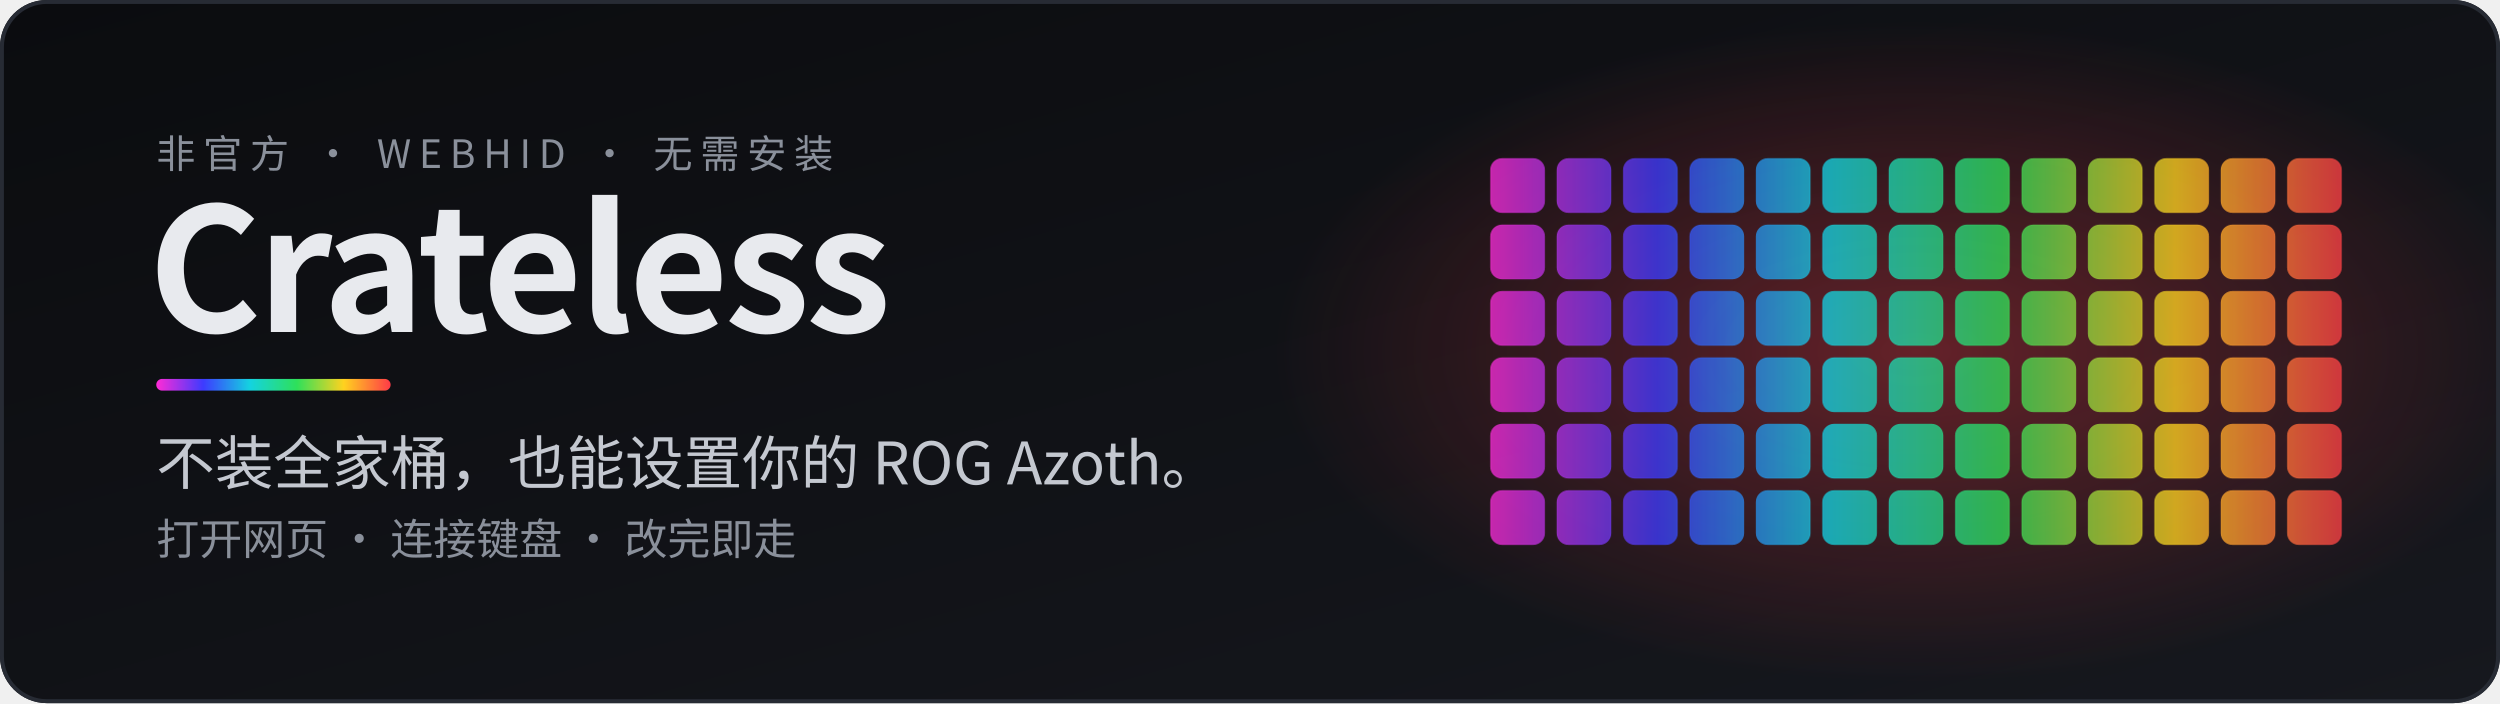
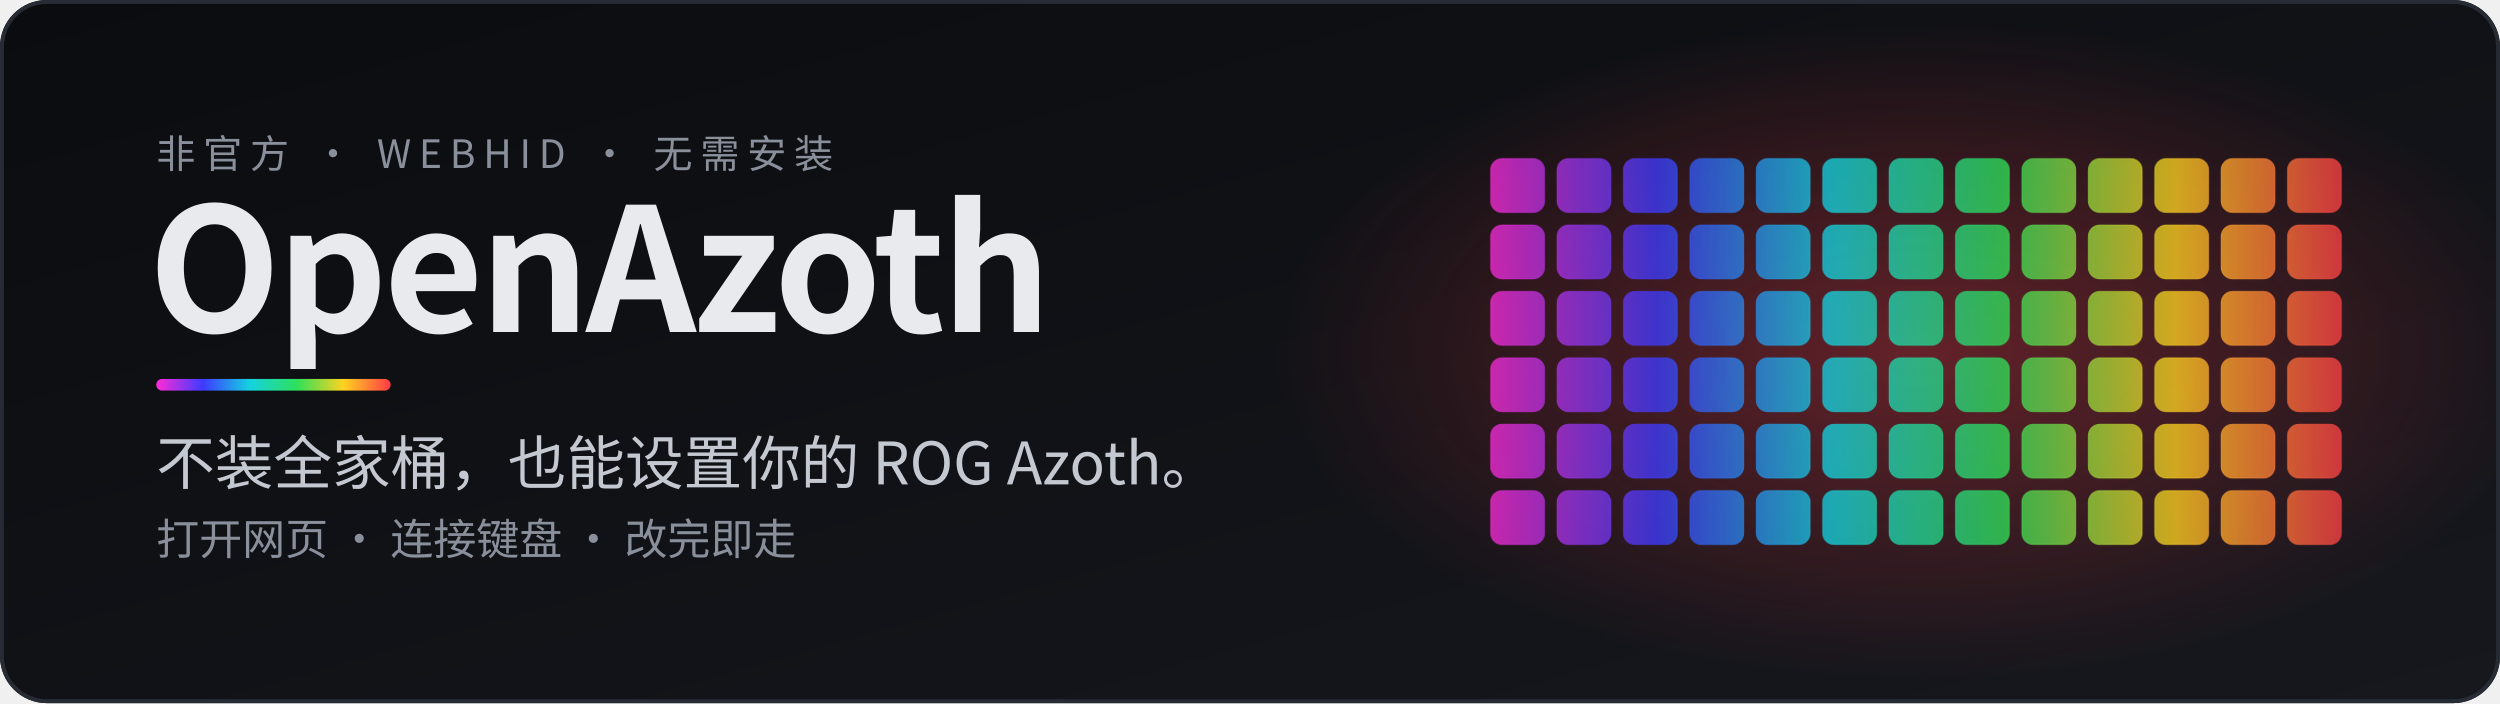
- <svg xmlns="http://www.w3.org/2000/svg" width="1280" height="360" viewBox="0 0 1280 360" role="img" aria-label="Crateless — 在浏览器里设置你的 ROG Azoth">
+ <svg xmlns="http://www.w3.org/2000/svg" width="1280" height="360" viewBox="0 0 1280 360" role="img" aria-label="OpenAzoth — 在浏览器里设置你的 ROG Azoth">
  <defs>
    <linearGradient id="bg" x1="0" y1="0" x2="1" y2="1">
      <stop offset="0" stop-color="#0b0c0f" />
      <stop offset="1" stop-color="#16181e" />
    </linearGradient>
    <linearGradient id="rgb" x1="0" y1="0" x2="1" y2="0">
      <stop offset="0" stop-color="#ff2bd6" />
      <stop offset=".2" stop-color="#3d3bff" />
      <stop offset=".4" stop-color="#14d3e0" />
      <stop offset=".6" stop-color="#2ee05a" />
      <stop offset=".8" stop-color="#ffd21f" />
      <stop offset="1" stop-color="#ff3b47" />
    </linearGradient>
    <radialGradient id="glow" cx=".5" cy=".5" r=".5">
      <stop offset="0" stop-color="#ff3b47" stop-opacity=".35" />
      <stop offset="1" stop-color="#ff3b47" stop-opacity="0" />
    </radialGradient>
    <pattern id="keys" x="760" y="78" width="34" height="34" patternUnits="userSpaceOnUse">
      <rect x="3" y="3" width="28" height="28" rx="6" fill="#fff" fill-opacity=".9" />
    </pattern>
    <mask id="kmask">
      <rect x="760" y="78" width="442" height="204" fill="url(#keys)" />
    </mask>
    <linearGradient id="fade" x1="0" y1="0" x2="1" y2="0">
      <stop offset="0" stop-color="#0b0c0f" stop-opacity="1" />
      <stop offset=".35" stop-color="#0b0c0f" stop-opacity="0" />
    </linearGradient>
  </defs>
  <rect width="1280" height="360" rx="24" fill="url(#bg)" />
  <ellipse cx="981" cy="180" rx="330" ry="170" fill="url(#glow)" />
  <rect x="760" y="78" width="442" height="204" fill="url(#rgb)" mask="url(#kmask)" opacity=".85" />
  <rect x="1" y="1" width="1278" height="358" rx="23" fill="none" stroke="#272b34" stroke-width="2" />
  <g transform="translate(0,-42)" font-family="'Segoe UI', system-ui, -apple-system, 'PingFang SC', 'Microsoft YaHei', 'Noto Sans CJK SC', sans-serif">
    <text x="80" y="128" fill="#8a909b" font-size="20" letter-spacing="4">非官方 · WEBHID · 无需安装</text>
-     <text x="76" y="212" fill="#e8eaee" font-size="88" font-weight="700" letter-spacing="-2">Crateless</text>
+     <text x="76" y="212" fill="#e8eaee" font-size="88" font-weight="700" letter-spacing="-2">OpenAzoth</text>
    <rect x="80" y="236" width="120" height="6" rx="3" fill="url(#rgb)" />
    <text x="80" y="290" fill="#c4c8d0" font-size="30">不装全家桶，也能设置你的 ROG Azoth。</text>
    <text x="80" y="326" fill="#8a909b" font-size="22">打开网页 · 连接键盘 · 改完即走</text>
  </g>
</svg>
